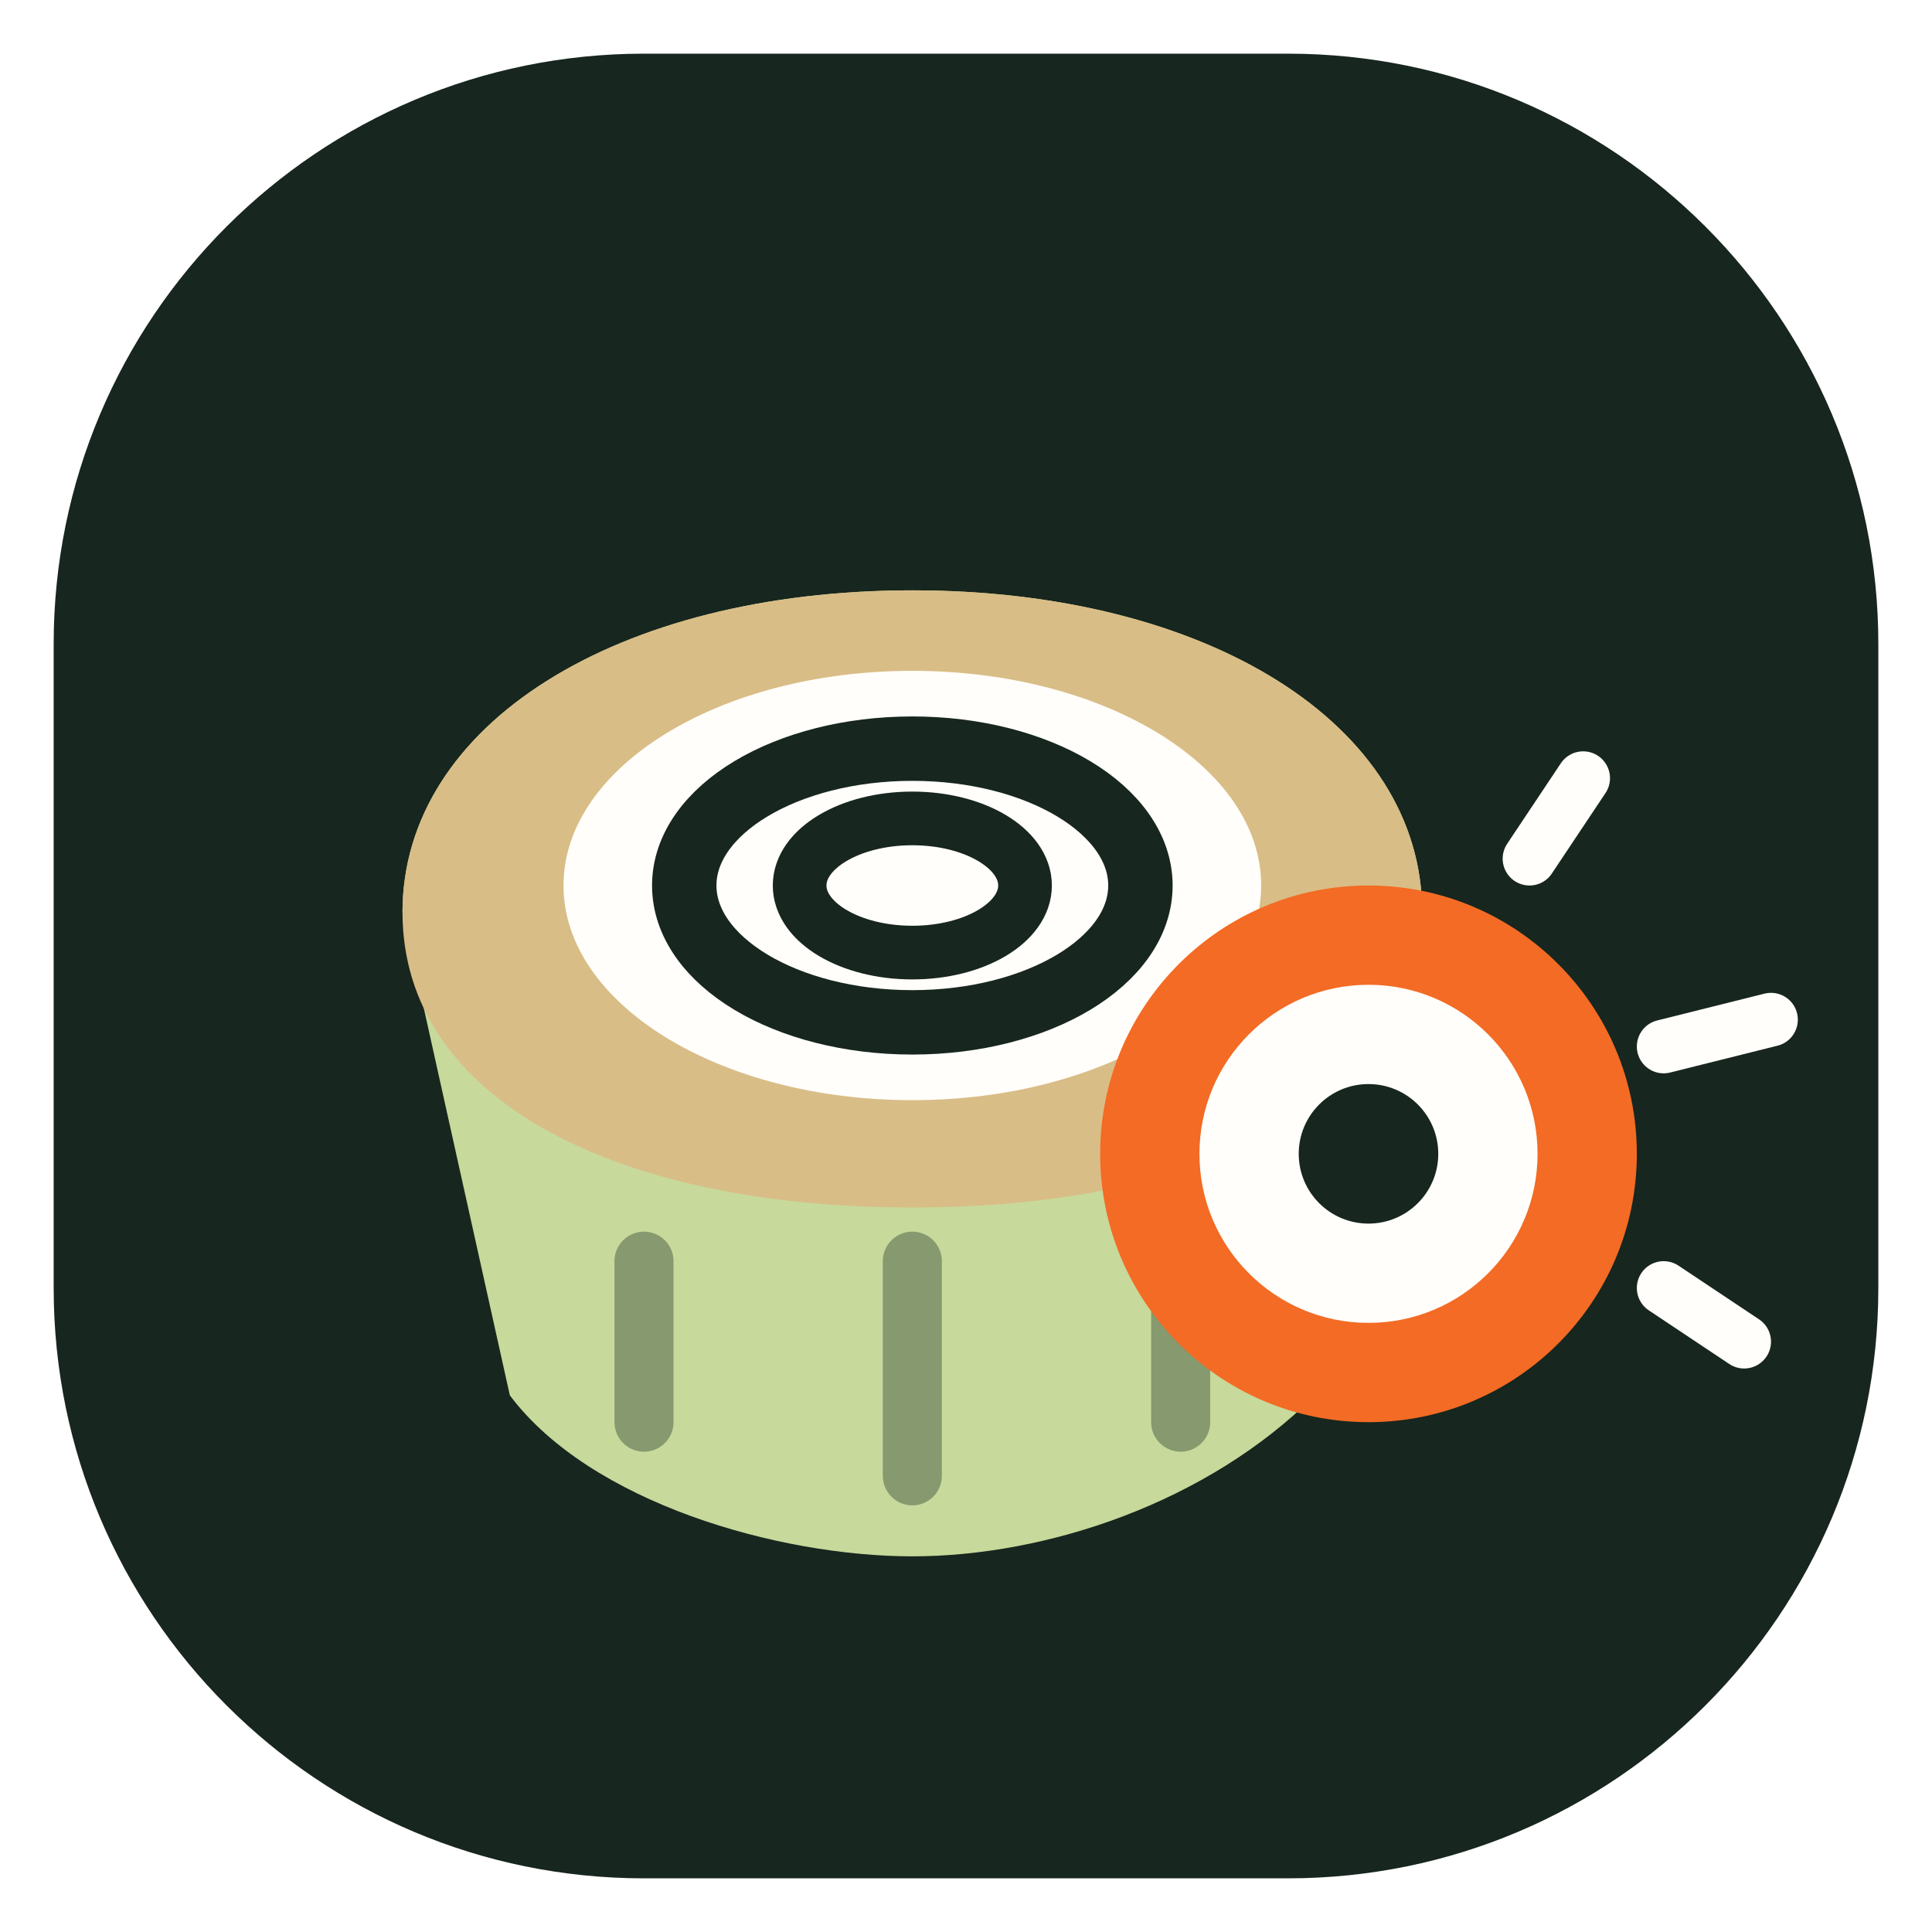
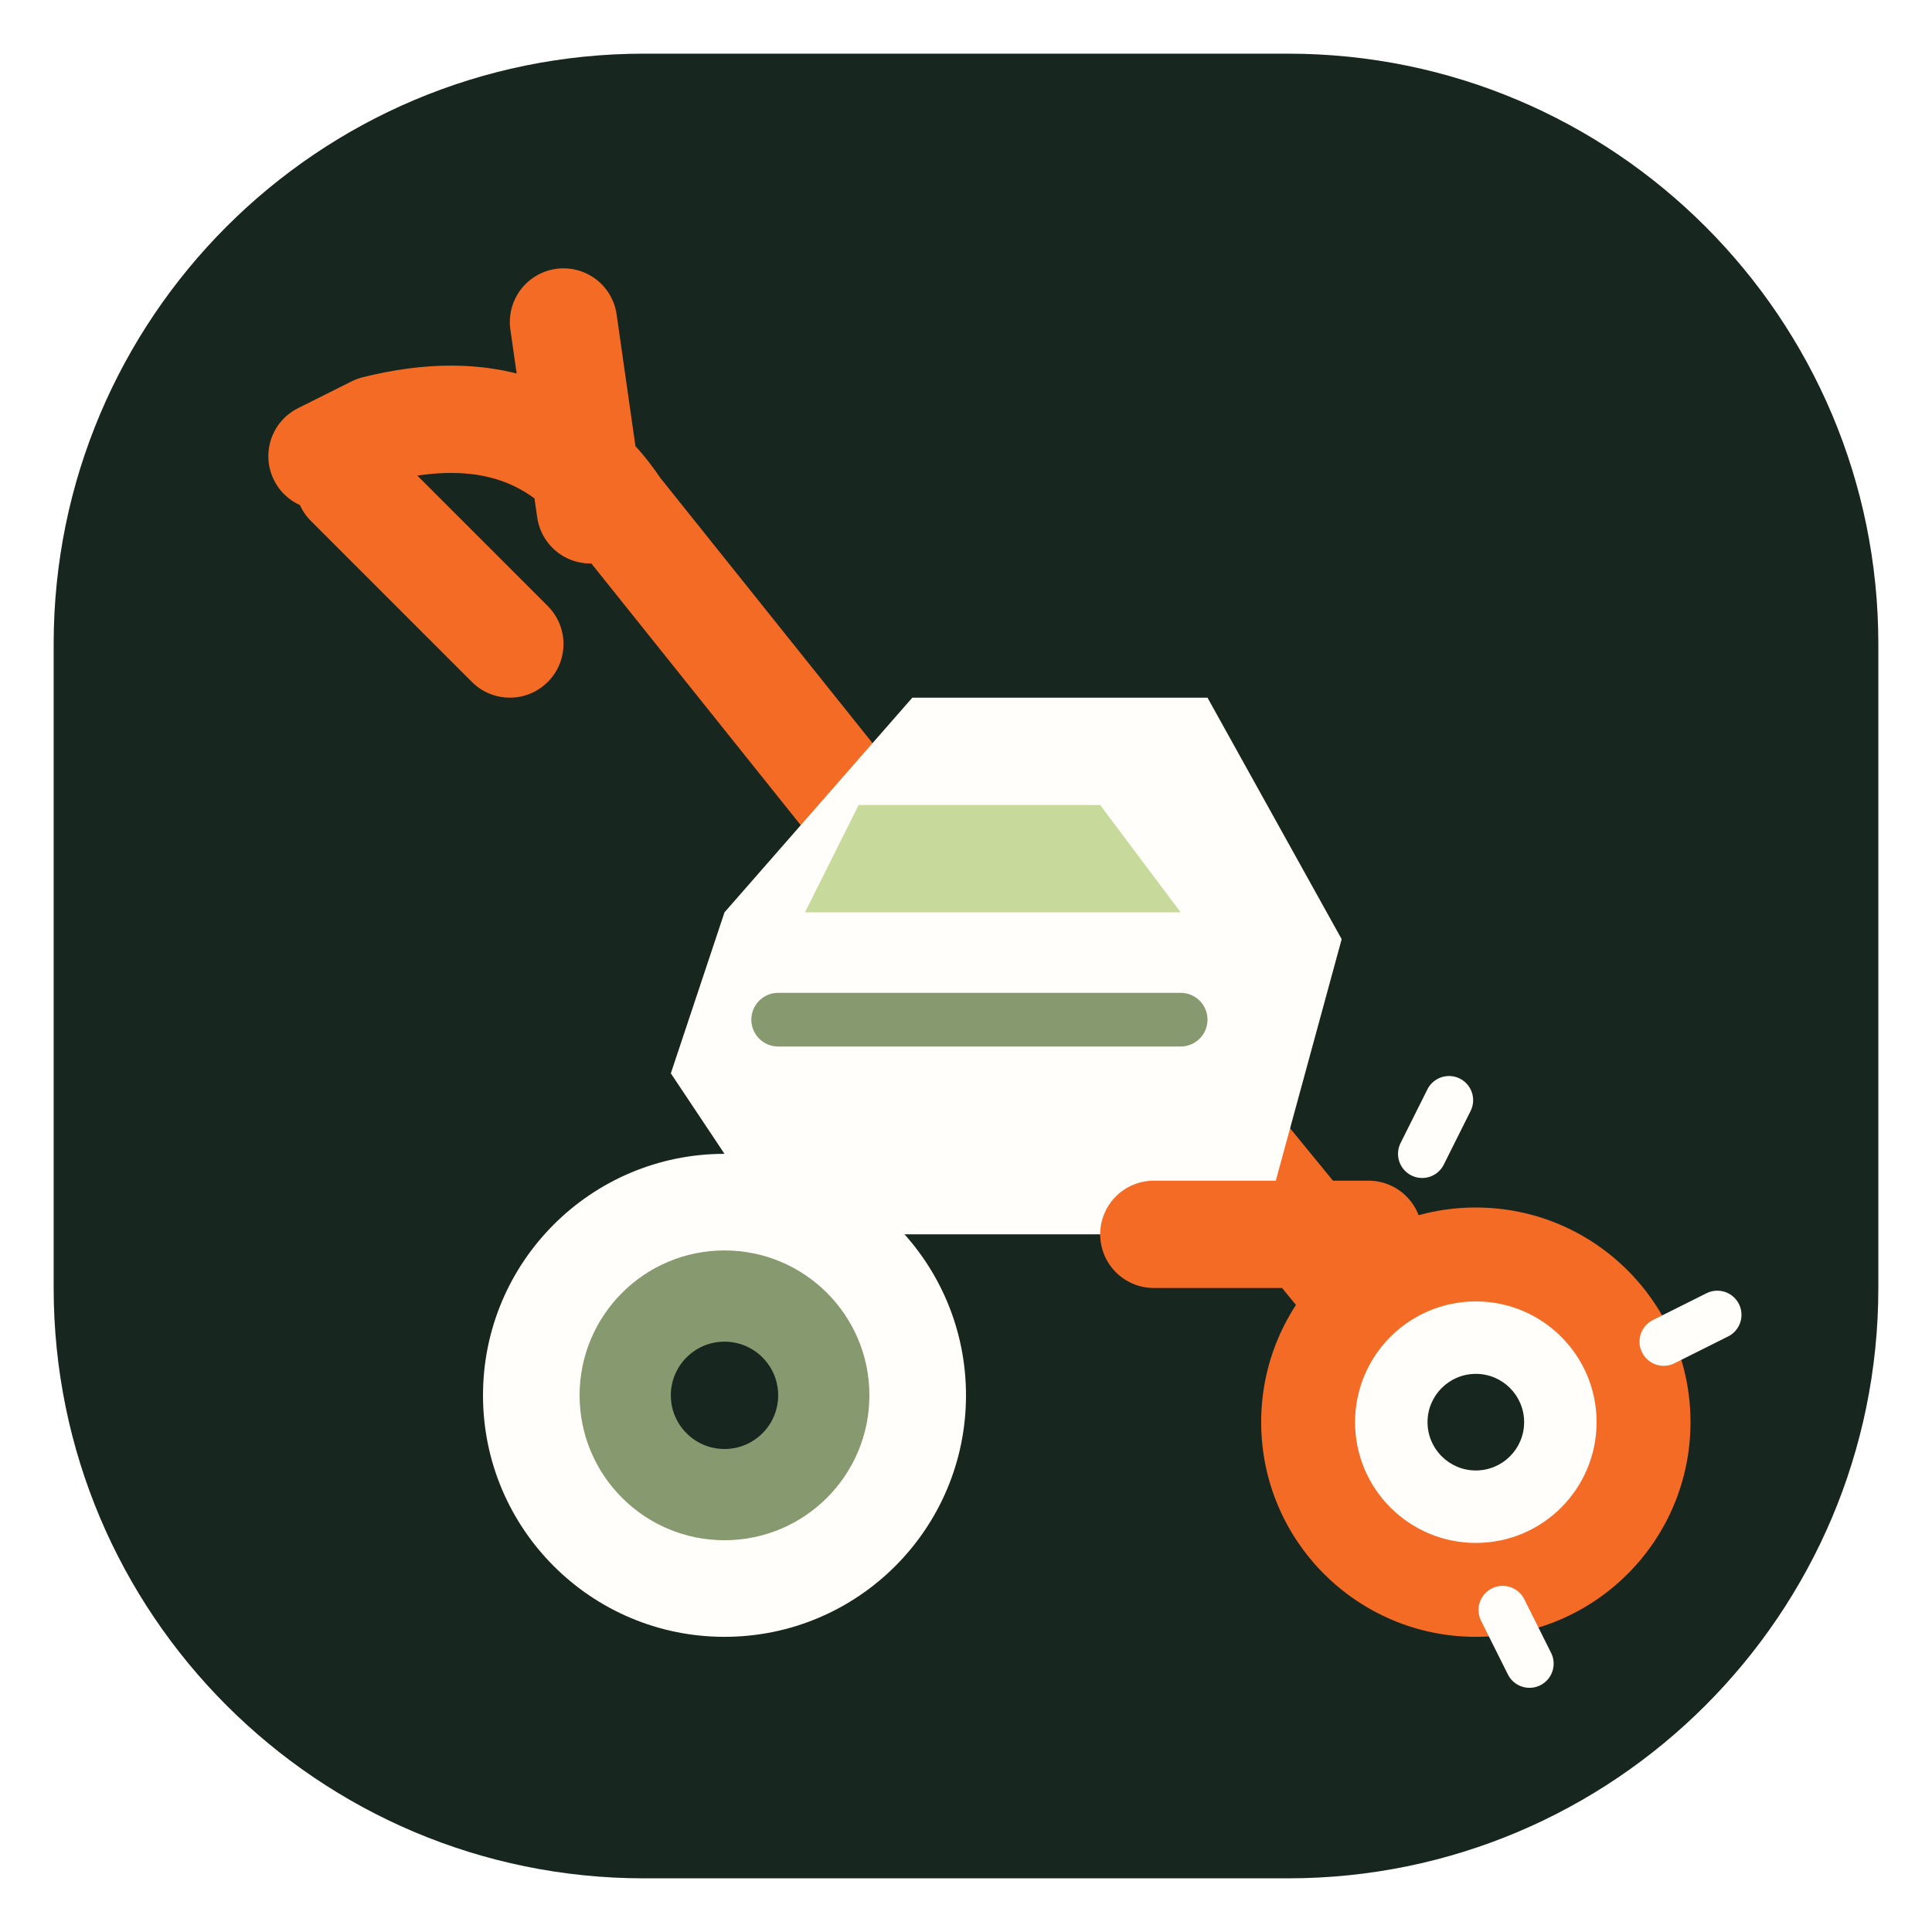
<svg xmlns="http://www.w3.org/2000/svg" viewBox="0 0 72 72" role="img" aria-labelledby="title">
  <rect x="2" y="2" width="68" height="68" rx="22" fill="#17261e" />
-   <path d="M15 34c0-7 8-12 19-12s19 5 19 12l-4 18c-4 4-10 6-15 6s-12-2-15-6z" fill="#c7d99b" />
-   <path d="M15 34c0-7 8-12 19-12s19 5 19 12-8 11-19 11-19-4-19-11z" fill="#d9bd87" />
-   <ellipse cx="34" cy="33" rx="13" ry="8" fill="#fffefa" />
-   <ellipse cx="34" cy="33" rx="8.5" ry="5.1" fill="none" stroke="#17261e" stroke-width="2.4" />
-   <ellipse cx="34" cy="33" rx="4.2" ry="2.5" fill="none" stroke="#17261e" stroke-width="2" />
-   <path d="M24 47v6m10-6v8m10-8v6" stroke="#87996e" stroke-width="2.2" stroke-linecap="round" />
-   <circle cx="51" cy="43" r="10" fill="#f36b24" />
-   <circle cx="51" cy="43" r="6.3" fill="#fffefa" />
-   <circle cx="51" cy="43" r="2.6" fill="#17261e" />
-   <path d="m57 32 2-3m3 10 4-1m-4 10 3 2" fill="none" stroke="#fffefa" stroke-width="2" stroke-linecap="round" />
+   <path d="M35 34 23 19c-2-3-5-4-9-3l-2 1m10 2-1-7m-8 6 6 6" fill="none" stroke="#f36b24" stroke-width="4" stroke-linecap="round" stroke-linejoin="round" />
+   <path d="m34 33 9 6 9 11" fill="none" stroke="#f36b24" stroke-width="4" stroke-linecap="round" stroke-linejoin="round" />
+   <path d="m27 34 7-8h11l5 9-3 11H29l-4-6z" fill="#fffefa" />
+   <path d="M32 30h9l3 4h-14z" fill="#c7d99b" />
+   <path d="M29 38h15" stroke="#87996e" stroke-width="2" stroke-linecap="round" />
+   <circle cx="27" cy="52" r="9" fill="#fffefa" />
+   <circle cx="27" cy="52" r="5.4" fill="#87996e" />
+   <circle cx="27" cy="52" r="2" fill="#17261e" />
+   <path d="M43 46h8" stroke="#f36b24" stroke-width="4" stroke-linecap="round" />
+   <circle cx="55" cy="53" r="8" fill="#f36b24" />
+   <circle cx="55" cy="53" r="4.5" fill="#fffefa" />
+   <circle cx="55" cy="53" r="1.8" fill="#17261e" />
+   <path d="m53 43 1-2m8 9 2-1m-8 11 1 2" stroke="#fffefa" stroke-width="1.8" stroke-linecap="round" />
</svg>
